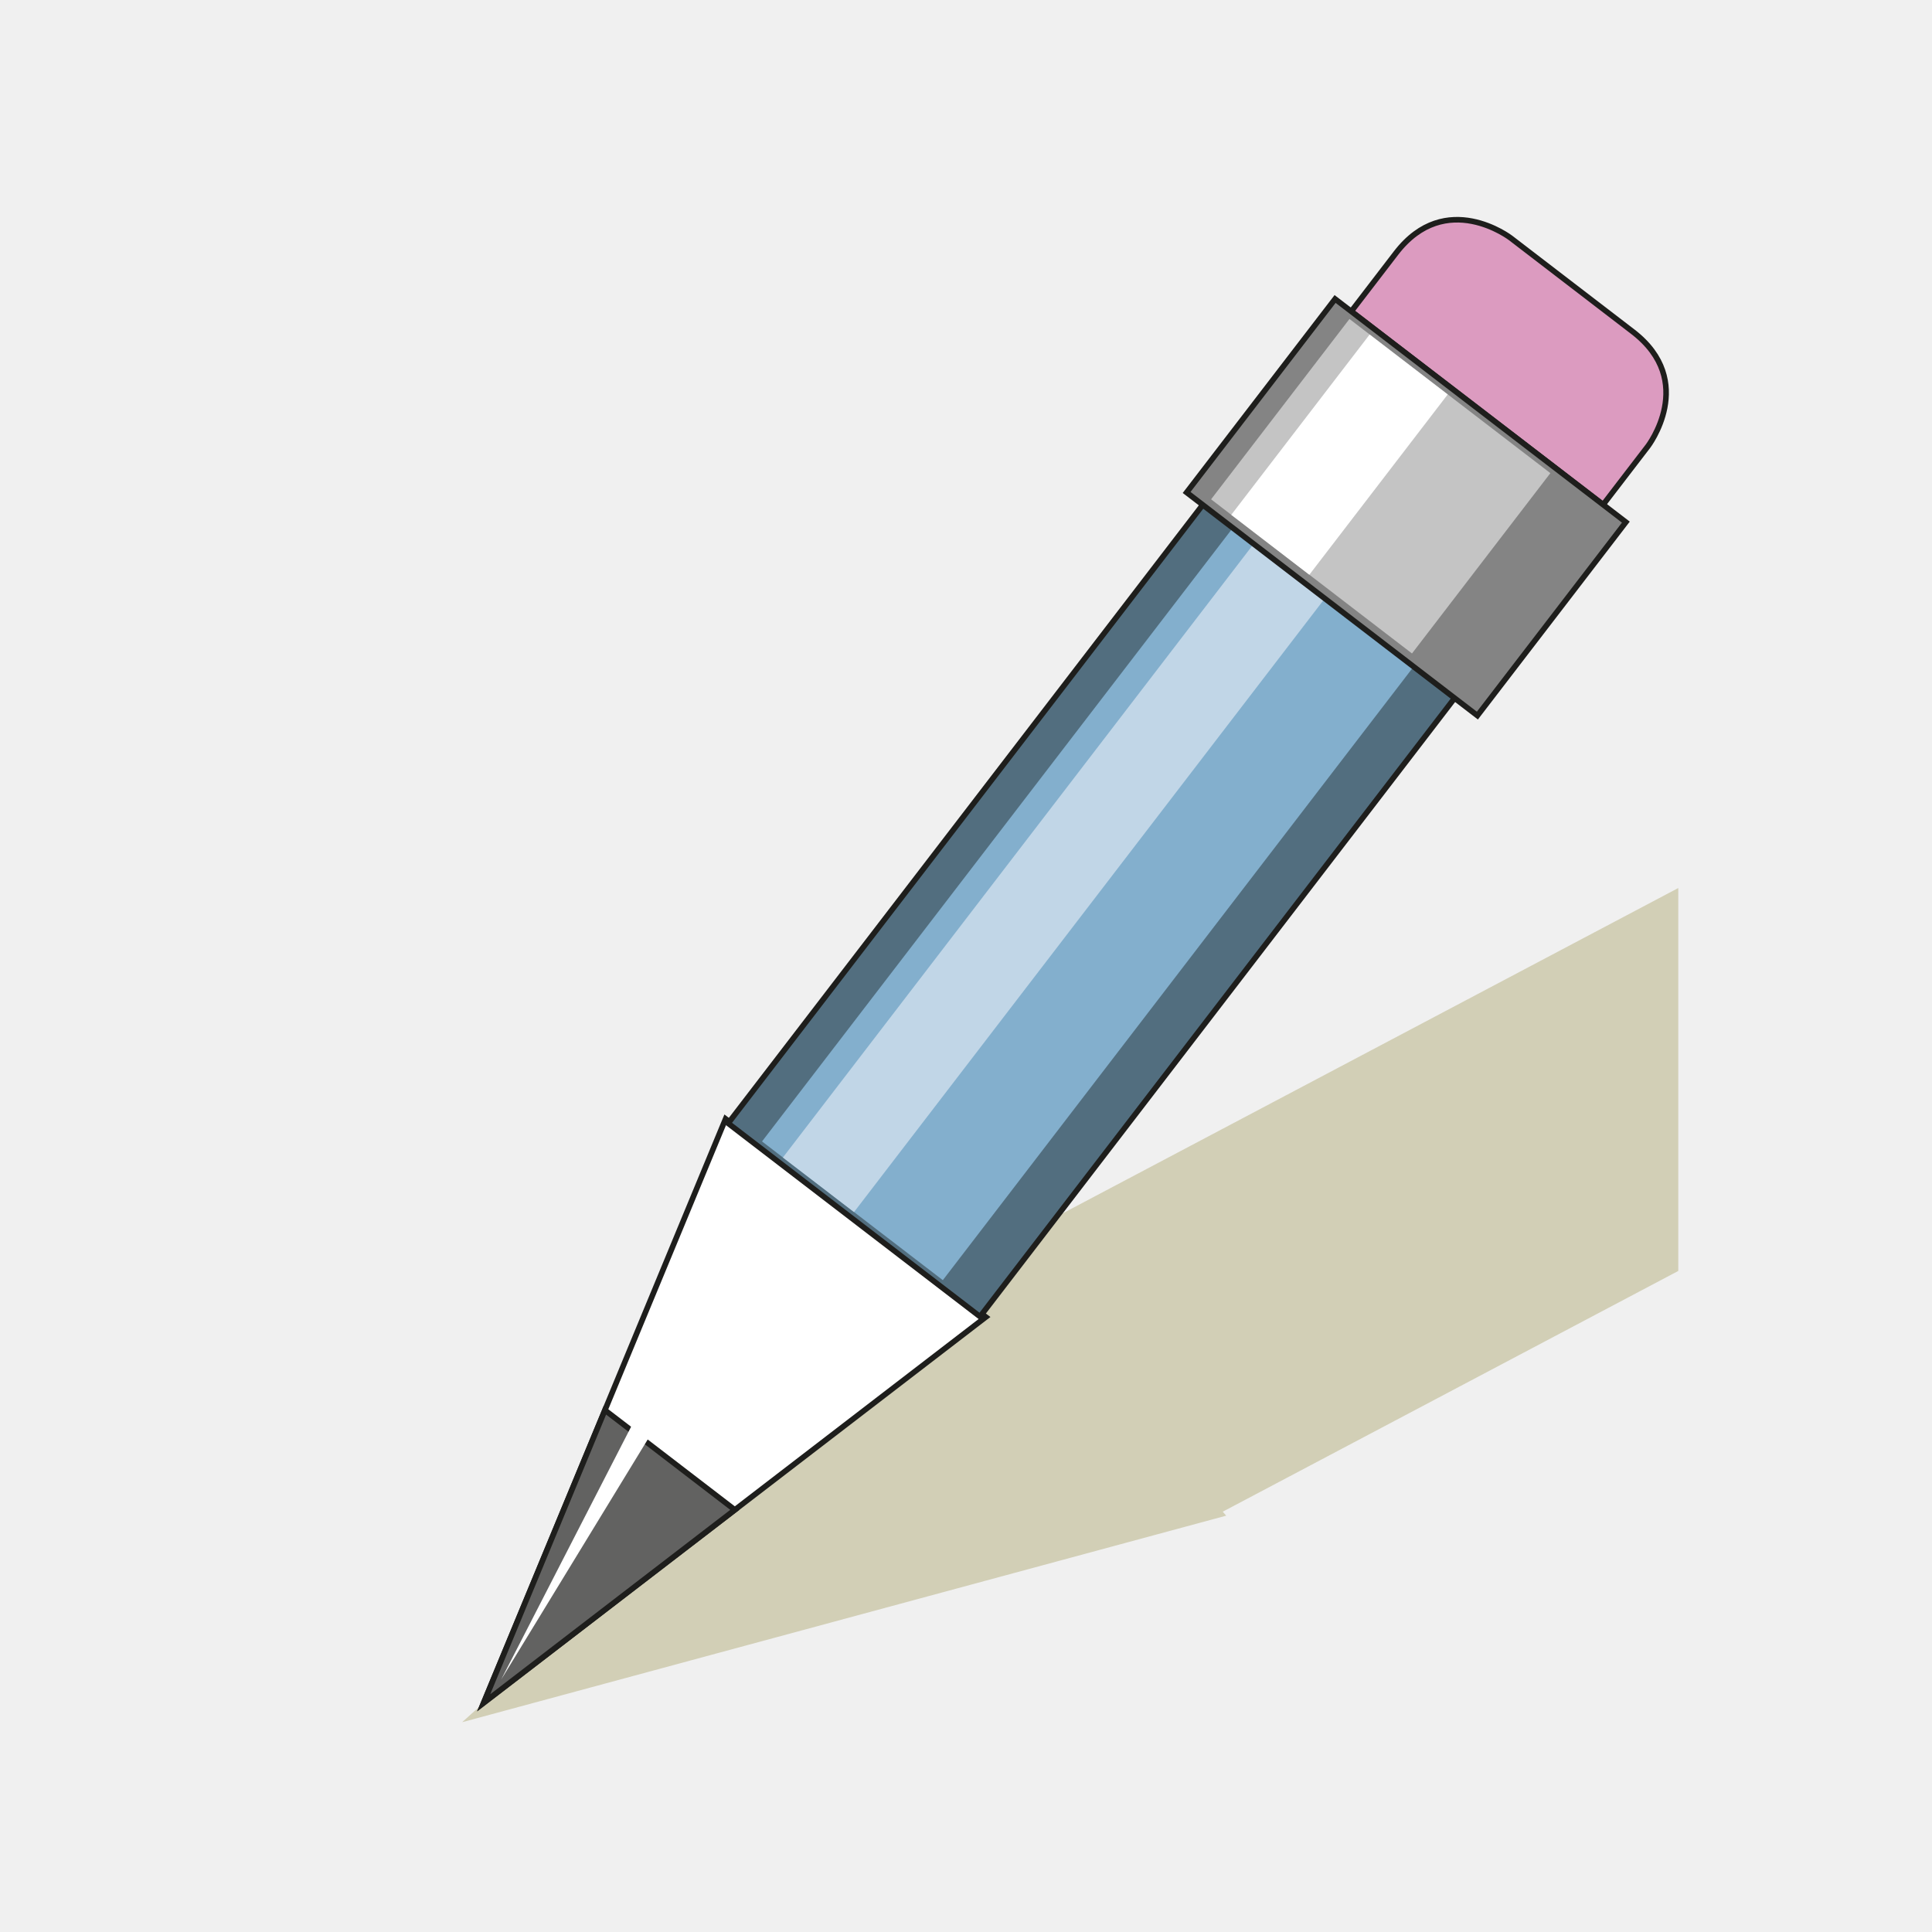
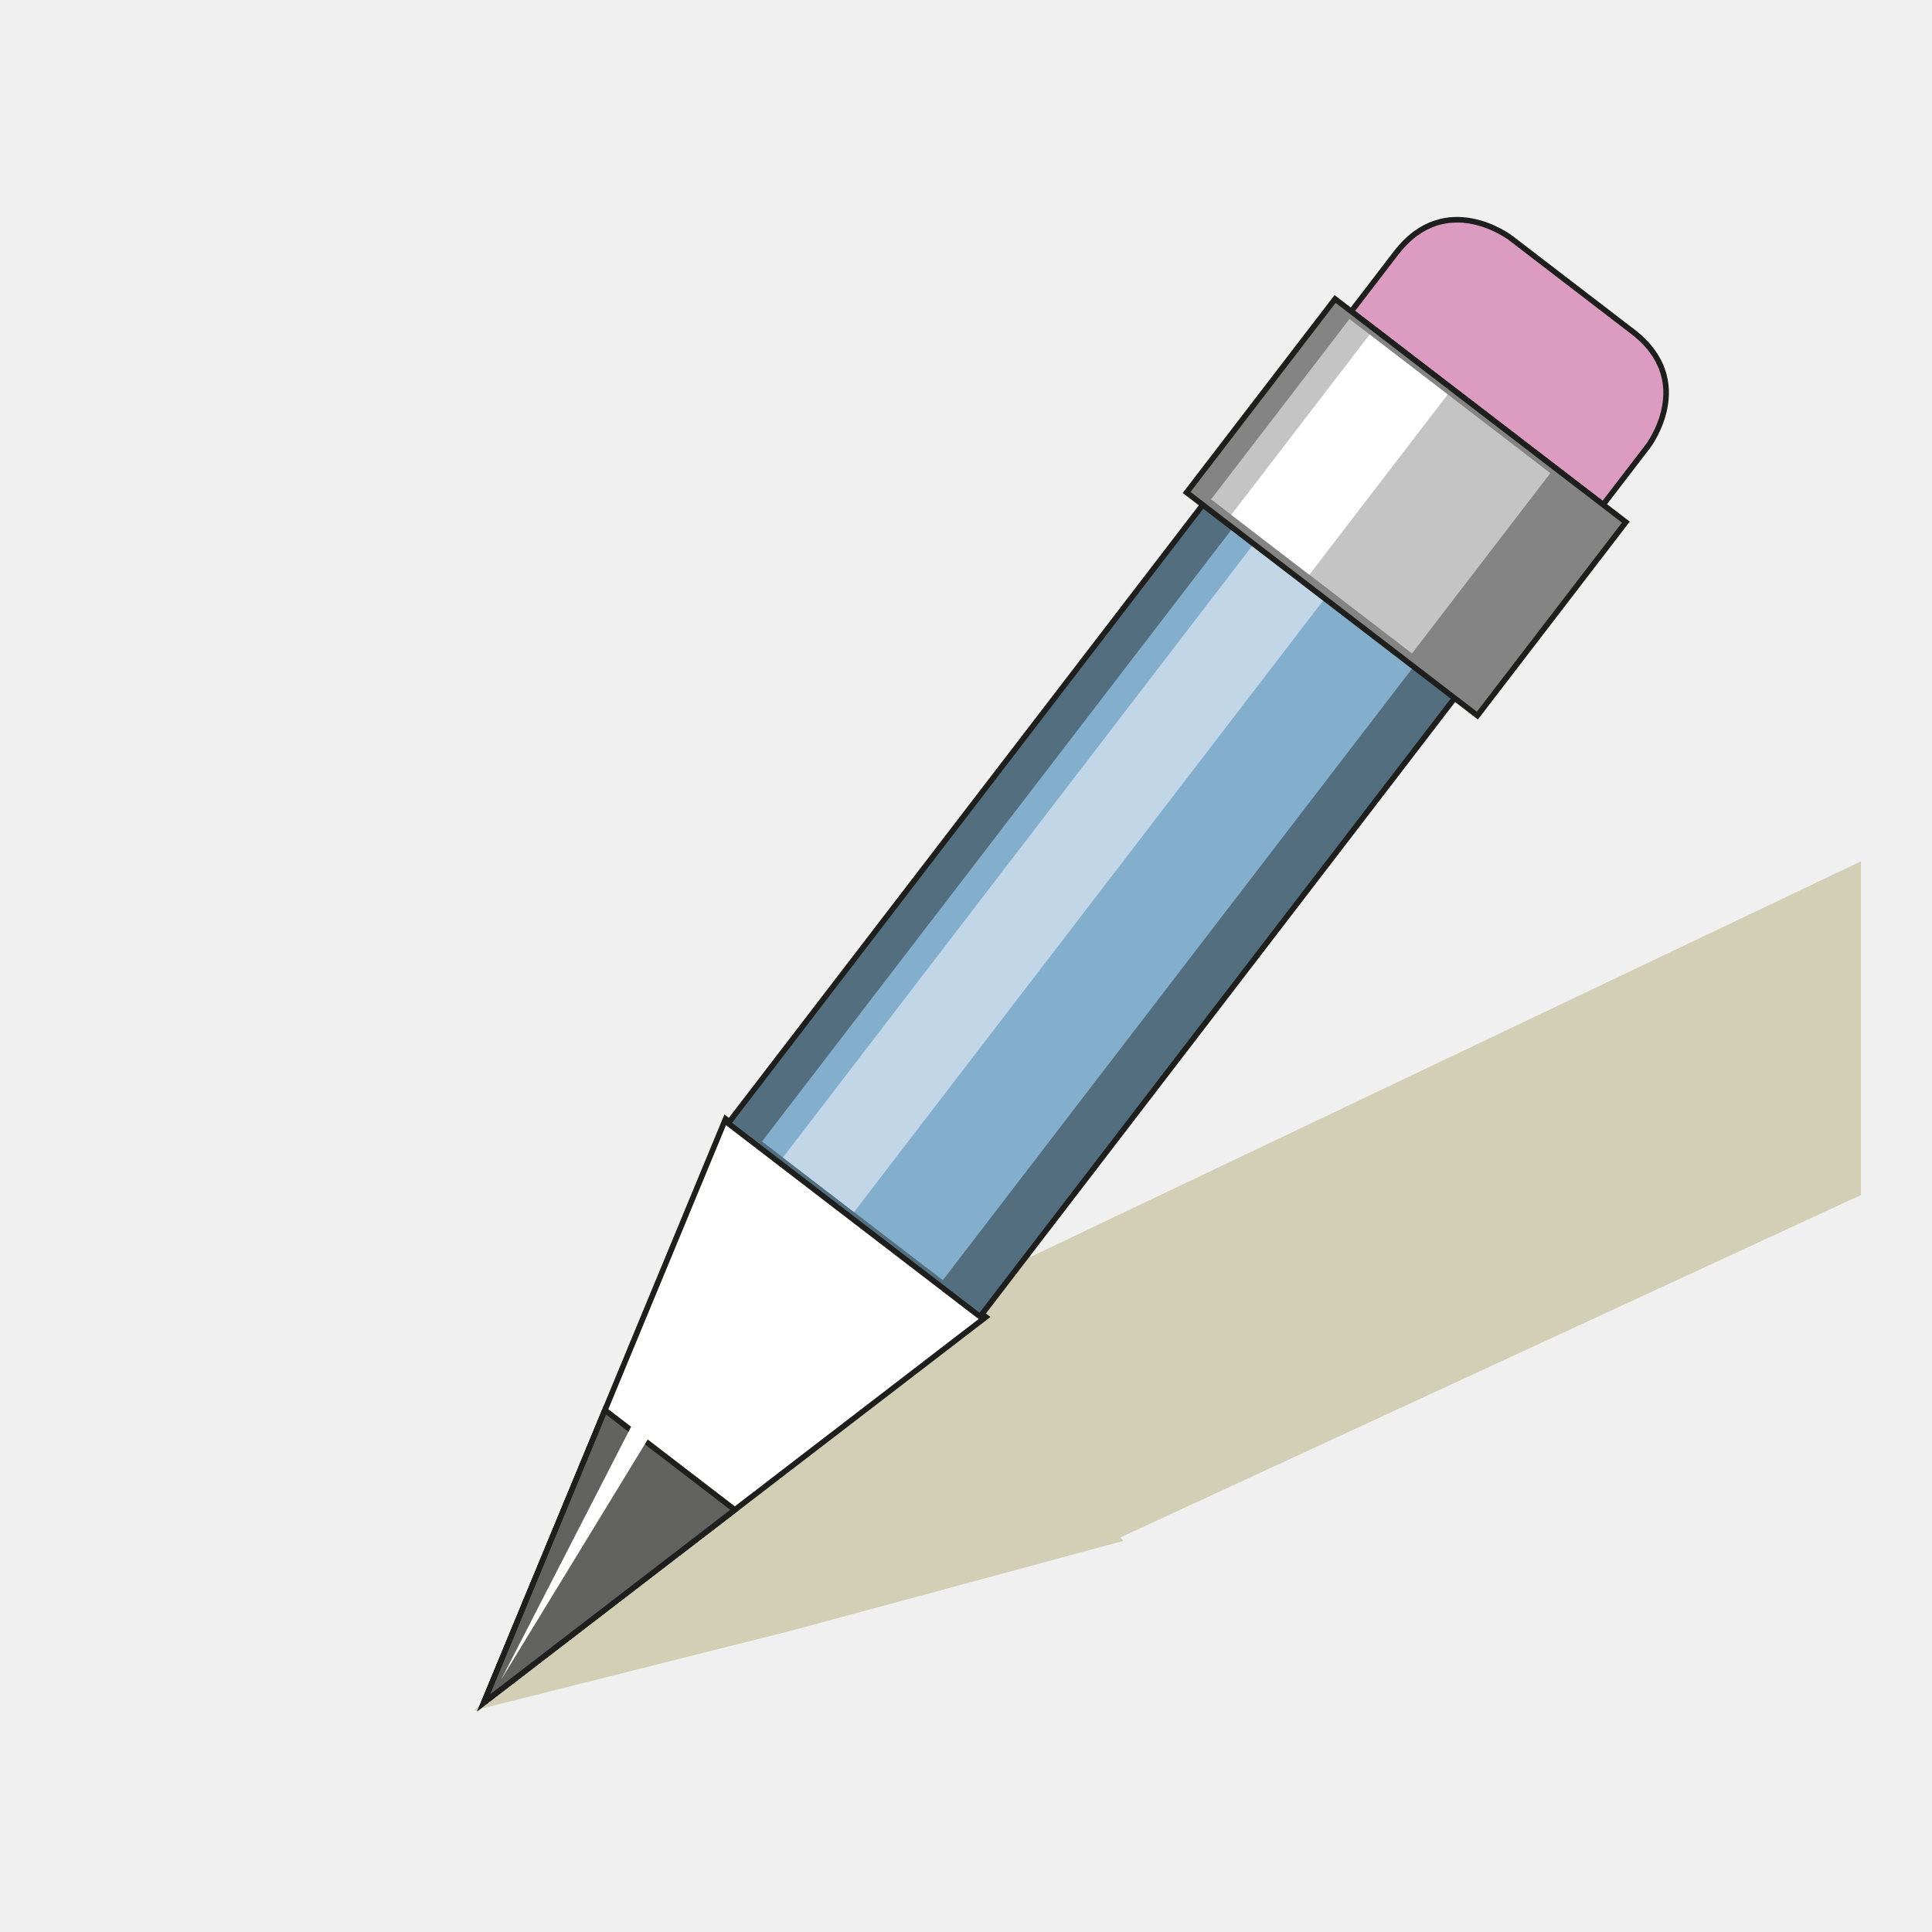
<svg xmlns="http://www.w3.org/2000/svg" xmlns:xlink="http://www.w3.org/1999/xlink" xml:space="preserve" enable-background="new 0 0 576 576" viewBox="0 0 576 576" height="576px" width="576px" y="0px" x="0px" id="svg2" version="1.1">
  <defs id="defs4244">
    <clipPath id="SVGID_4_">
      <use height="100%" width="100%" y="0" x="0" style="overflow:visible" xlink:href="#SVGID_3_" overflow="visible" id="use4216" />
    </clipPath>
    <clipPath id="clipPath4391">
      <use height="100%" width="100%" y="0" x="0" style="overflow:visible" xlink:href="#SVGID_3_" overflow="visible" id="use4393" />
    </clipPath>
  </defs>
  <g style="display:none" id="layer3">
    <g id="g4577">
      <g id="g4174" transform="matrix(0.9242593,0,0,0.9242593,58.29259,3.819338)">
        <defs id="defs4176">
          <rect id="SVGID_1_" x="3.5" y="34.128" width="569.049" height="518.372" />
        </defs>
        <clipPath id="SVGID_2_">
          <use height="100%" width="100%" y="0" x="0" style="overflow:visible" xlink:href="#SVGID_1_" overflow="visible" id="use4180" />
        </clipPath>
        <path style="fill:#1e1e1c" clip-path="url(#SVGID_2_)" d="m 493.534,522.331 0,-428.116 c 0,0 0,-29.307 -29.308,-29.307 l -19.1,0 0,13.391 c 5.213,1.394 9.067,6.102 9.067,11.751 0,6.745 -5.467,12.211 -12.212,12.211 -6.744,0 -12.21,-5.466 -12.21,-12.211 0,-5.65 3.857,-10.357 9.065,-11.751 l 0,-13.392 -42.556,0 0,13.391 c 5.209,1.394 9.066,6.102 9.066,11.751 0,6.745 -5.466,12.211 -12.21,12.211 -6.745,0 -12.214,-5.466 -12.214,-12.211 0,-5.65 3.856,-10.357 9.068,-11.751 l 0,-13.391 -42.557,0 0,13.391 c 5.212,1.394 9.067,6.102 9.067,11.751 0,6.745 -5.468,12.211 -12.213,12.211 -6.74,0 -12.21,-5.466 -12.21,-12.211 0,-5.65 3.857,-10.357 9.066,-11.751 l 0,-13.391 -42.556,0 0,13.391 c 5.208,1.394 9.067,6.102 9.067,11.751 0,6.745 -5.468,12.211 -12.212,12.211 -6.745,0 -12.212,-5.466 -12.212,-12.211 0,-5.65 3.856,-10.357 9.066,-11.751 l 0,-13.391 -42.554,0 0,13.391 c 5.209,1.394 9.066,6.102 9.066,11.751 0,6.745 -5.468,12.211 -12.212,12.211 -6.743,0 -12.211,-5.466 -12.211,-12.211 0,-5.65 3.856,-10.357 9.067,-11.751 l 0,-13.391 -42.557,0 0,13.391 c 5.211,1.394 9.068,6.102 9.068,11.751 0,6.745 -5.468,12.211 -12.212,12.211 -6.744,0 -12.212,-5.466 -12.212,-12.211 0,-5.65 3.856,-10.357 9.066,-11.751 l 0,-13.391 -42.554,0 0,13.391 c 5.209,1.394 9.065,6.102 9.065,11.751 0,6.745 -5.467,12.211 -12.21,12.211 -6.744,0 -12.211,-5.466 -12.211,-12.211 0,-5.65 3.856,-10.357 9.067,-11.751 l 0,-13.391 -42.552,0 0,13.391 c 5.21,1.394 9.067,6.102 9.067,11.751 0,6.745 -5.468,12.211 -12.212,12.211 -6.745,0 -12.212,-5.466 -12.212,-12.211 0,-5.65 3.857,-10.357 9.068,-11.751 l 0,-13.391 -42.556,0 0,13.391 c 5.209,1.394 9.066,6.102 9.066,11.751 0,6.745 -5.467,12.211 -12.21,12.211 -6.745,0 -12.212,-5.466 -12.212,-12.211 0,-5.65 3.856,-10.357 9.067,-11.751 l 0,-13.391 -11.966,0 c 0,0 -29.305,0 -29.305,29.307 l 0,428.117 c 0,0 0,29.307 29.305,29.307 l 428.116,0 c 10e-4,0 29.308,0 29.308,-29.307" id="path4182" />
        <path style="fill:none;stroke:#1e1e1c" clip-path="url(#SVGID_2_)" d="m 493.534,522.331 0,-428.116 c 0,0 0,-29.307 -29.308,-29.307 l -19.1,0 0,13.391 c 5.213,1.394 9.067,6.102 9.067,11.751 0,6.745 -5.467,12.211 -12.212,12.211 -6.744,0 -12.21,-5.466 -12.21,-12.211 0,-5.65 3.857,-10.357 9.065,-11.751 l 0,-13.392 -42.556,0 0,13.391 c 5.209,1.394 9.066,6.102 9.066,11.751 0,6.745 -5.466,12.211 -12.21,12.211 -6.745,0 -12.214,-5.466 -12.214,-12.211 0,-5.65 3.856,-10.357 9.068,-11.751 l 0,-13.391 -42.557,0 0,13.391 c 5.212,1.394 9.067,6.102 9.067,11.751 0,6.745 -5.468,12.211 -12.213,12.211 -6.74,0 -12.21,-5.466 -12.21,-12.211 0,-5.65 3.857,-10.357 9.066,-11.751 l 0,-13.391 -42.556,0 0,13.391 c 5.208,1.394 9.067,6.102 9.067,11.751 0,6.745 -5.468,12.211 -12.212,12.211 -6.745,0 -12.212,-5.466 -12.212,-12.211 0,-5.65 3.856,-10.357 9.066,-11.751 l 0,-13.391 -42.554,0 0,13.391 c 5.209,1.394 9.066,6.102 9.066,11.751 0,6.745 -5.468,12.211 -12.212,12.211 -6.743,0 -12.211,-5.466 -12.211,-12.211 0,-5.65 3.856,-10.357 9.067,-11.751 l 0,-13.391 -42.557,0 0,13.391 c 5.211,1.394 9.068,6.102 9.068,11.751 0,6.745 -5.468,12.211 -12.212,12.211 -6.744,0 -12.212,-5.466 -12.212,-12.211 0,-5.65 3.856,-10.357 9.066,-11.751 l 0,-13.391 -42.554,0 0,13.391 c 5.209,1.394 9.065,6.102 9.065,11.751 0,6.745 -5.467,12.211 -12.21,12.211 -6.744,0 -12.211,-5.466 -12.211,-12.211 0,-5.65 3.856,-10.357 9.067,-11.751 l 0,-13.391 -42.552,0 0,13.391 c 5.21,1.394 9.067,6.102 9.067,11.751 0,6.745 -5.468,12.211 -12.212,12.211 -6.745,0 -12.212,-5.466 -12.212,-12.211 0,-5.65 3.857,-10.357 9.068,-11.751 l 0,-13.391 -42.556,0 0,13.391 c 5.209,1.394 9.066,6.102 9.066,11.751 0,6.745 -5.467,12.211 -12.21,12.211 -6.745,0 -12.212,-5.466 -12.212,-12.211 0,-5.65 3.856,-10.357 9.067,-11.751 l 0,-13.391 -11.966,0 c 0,0 -29.305,0 -29.305,29.307 l 0,428.117 c 0,0 0,29.307 29.305,29.307 l 428.116,0 c 10e-4,0 29.308,0 29.308,-29.307 z" id="path4184" />
        <path style="fill:#fff49d" clip-path="url(#SVGID_2_)" d="m 491.092,519.767 0,-428.116 c 0,0 0,-29.308 -29.307,-29.308 l -19.1,0 0,13.391 c 5.211,1.395 9.067,6.102 9.067,11.752 0,6.745 -5.469,12.21 -12.214,12.21 -6.744,0 -12.21,-5.465 -12.21,-12.21 0,-5.65 3.857,-10.358 9.067,-11.752 l 0,-13.391 -42.555,0 0,13.391 c 5.208,1.395 9.065,6.102 9.065,11.752 0,6.745 -5.466,12.21 -12.21,12.21 -6.745,0 -12.212,-5.465 -12.212,-12.21 0,-5.65 3.856,-10.358 9.068,-11.752 l 0,-13.391 -42.558,0 0,13.391 c 5.211,1.395 9.067,6.102 9.067,11.752 0,6.745 -5.468,12.21 -12.212,12.21 -6.743,0 -12.211,-5.465 -12.211,-12.21 0,-5.65 3.855,-10.358 9.066,-11.752 l 0,-13.391 -42.554,0 0,13.391 c 5.207,1.395 9.065,6.102 9.065,11.752 0,6.745 -5.469,12.21 -12.212,12.21 -6.744,0 -12.212,-5.465 -12.212,-12.21 0,-5.65 3.857,-10.358 9.067,-11.752 l 0,-13.391 -42.555,0 0,13.391 c 5.209,1.395 9.065,6.102 9.065,11.752 0,6.745 -5.467,12.21 -12.209,12.21 -6.744,0 -12.212,-5.465 -12.212,-12.21 0,-5.65 3.856,-10.358 9.067,-11.752 l 0,-13.391 -42.557,0 0,13.391 c 5.211,1.395 9.066,6.102 9.066,11.752 0,6.745 -5.467,12.21 -12.211,12.21 -6.744,0 -12.212,-5.465 -12.212,-12.21 0,-5.65 3.856,-10.358 9.068,-11.752 l 0,-13.391 -42.556,0 0,13.391 c 5.209,1.395 9.065,6.102 9.065,11.752 0,6.745 -5.468,12.21 -12.21,12.21 -6.745,0 -12.213,-5.465 -12.213,-12.21 0,-5.65 3.857,-10.358 9.068,-11.752 l 0,-13.391 -42.558,0 0,13.391 c 5.211,1.395 9.068,6.102 9.068,11.752 0,6.745 -5.467,12.21 -12.212,12.21 -6.745,0 -12.212,-5.465 -12.212,-12.21 0,-5.65 3.856,-10.358 9.067,-11.752 l 0,-13.391 -42.551,0 0,13.391 c 5.209,1.395 9.065,6.102 9.065,11.752 0,6.745 -5.467,12.21 -12.21,12.21 -6.744,0 -12.212,-5.465 -12.212,-12.21 0,-5.65 3.857,-10.358 9.067,-11.752 l 0,-13.391 -11.965,0 c 0,0 -29.305,0 -29.305,29.308 l 0,428.116 c 0,0 0,29.308 29.305,29.308 l 428.117,0 c 0,-0.001 29.307,-0.001 29.307,-29.308" id="path4186" />
        <path style="fill:none;stroke:#1e1e1c" clip-path="url(#SVGID_2_)" d="m 491.092,519.767 0,-428.116 c 0,0 0,-29.308 -29.307,-29.308 l -19.1,0 0,13.391 c 5.211,1.395 9.067,6.102 9.067,11.752 0,6.745 -5.469,12.21 -12.214,12.21 -6.744,0 -12.21,-5.465 -12.21,-12.21 0,-5.65 3.857,-10.358 9.067,-11.752 l 0,-13.391 -42.555,0 0,13.391 c 5.208,1.395 9.065,6.102 9.065,11.752 0,6.745 -5.466,12.21 -12.21,12.21 -6.745,0 -12.212,-5.465 -12.212,-12.21 0,-5.65 3.856,-10.358 9.068,-11.752 l 0,-13.391 -42.558,0 0,13.391 c 5.211,1.395 9.067,6.102 9.067,11.752 0,6.745 -5.468,12.21 -12.212,12.21 -6.743,0 -12.211,-5.465 -12.211,-12.21 0,-5.65 3.855,-10.358 9.066,-11.752 l 0,-13.391 -42.554,0 0,13.391 c 5.207,1.395 9.065,6.102 9.065,11.752 0,6.745 -5.469,12.21 -12.212,12.21 -6.744,0 -12.212,-5.465 -12.212,-12.21 0,-5.65 3.857,-10.358 9.067,-11.752 l 0,-13.391 -42.555,0 0,13.391 c 5.209,1.395 9.065,6.102 9.065,11.752 0,6.745 -5.467,12.21 -12.209,12.21 -6.744,0 -12.212,-5.465 -12.212,-12.21 0,-5.65 3.856,-10.358 9.067,-11.752 l 0,-13.391 -42.557,0 0,13.391 c 5.211,1.395 9.066,6.102 9.066,11.752 0,6.745 -5.467,12.21 -12.211,12.21 -6.744,0 -12.212,-5.465 -12.212,-12.21 0,-5.65 3.856,-10.358 9.068,-11.752 l 0,-13.391 -42.556,0 0,13.391 c 5.209,1.395 9.065,6.102 9.065,11.752 0,6.745 -5.468,12.21 -12.21,12.21 -6.745,0 -12.213,-5.465 -12.213,-12.21 0,-5.65 3.857,-10.358 9.068,-11.752 l 0,-13.391 -42.558,0 0,13.391 c 5.211,1.395 9.068,6.102 9.068,11.752 0,6.745 -5.467,12.21 -12.212,12.21 -6.745,0 -12.212,-5.465 -12.212,-12.21 0,-5.65 3.856,-10.358 9.067,-11.752 l 0,-13.391 -42.551,0 0,13.391 c 5.209,1.395 9.065,6.102 9.065,11.752 0,6.745 -5.467,12.21 -12.21,12.21 -6.744,0 -12.212,-5.465 -12.212,-12.21 0,-5.65 3.857,-10.358 9.067,-11.752 l 0,-13.391 -11.965,0 c 0,0 -29.305,0 -29.305,29.308 l 0,428.116 c 0,0 0,29.308 29.305,29.308 l 428.117,0 c 0,-0.001 29.307,-0.001 29.307,-29.308 z" id="path4188" />
      </g>
      <path style="fill:#1e1e1c" d="m 326.347,242.433 -19.787,89.939 -74.948,0 20.386,-89.939 74.349,0 z m 114.522,-38.373 -63.558,0 19.786,-89.339 -41.971,0 -20.387,89.339 -74.348,0 19.786,-89.339 -42.57,0 -20.387,89.339 -63.557,0 -8.395,38.373 63.559,0 -19.787,89.939 -63.556,0 -8.394,37.774 63.556,0 -19.786,89.939 42.57,0 19.787,-89.939 74.95,0 -19.787,89.939 41.971,0 19.787,-89.939 64.157,0 8.394,-37.774 -64.157,0 20.385,-89.939 63.557,0 8.396,-38.373 z" id="path4192" />
      <line style="fill:none;stroke:#1e1e1c;stroke-width:0.924" x1="93.475" y1="194.766" x2="480.601" y2="194.766" id="line4194" />
      <line style="fill:none;stroke:#1e1e1c;stroke-width:0.924" x1="93.475" y1="262.728" x2="480.601" y2="262.728" id="line4196" />
      <line style="fill:none;stroke:#1e1e1c;stroke-width:0.924" x1="93.475" y1="330.691" x2="480.601" y2="330.691" id="line4198" />
      <line style="fill:none;stroke:#1e1e1c;stroke-width:0.924" x1="93.475" y1="398.652" x2="480.601" y2="398.652" id="line4200" />
      <line style="fill:none;stroke:#1e1e1c;stroke-width:0.924" x1="93.475" y1="466.614" x2="480.601" y2="466.614" id="line4202" />
      <line style="fill:none;stroke:#1e1e1c;stroke-width:0.924" x1="93.475" y1="126.804" x2="480.601" y2="126.804" id="line4204" />
    </g>
  </g>
  <g style="display:inline" id="layer1">
-     <g transform="translate(26,-14)" id="g4554">
-       <polygon style="fill:#ada870;fill-opacity:0.455" points="279.219,487.007 375.739,453.708 374.867,452.424 489.999,374.768 489.999,251.246 317.28,367.745 316.409,366.463 182.634,520.327 182.634,520.329 279.219,487.008 " id="polygon4190" transform="matrix(1.17962,0,0,0.9242593,-103.6557,46.53284)" />
-       <polygon style="fill:#ffffff" points="267.616,325.713 189.576,514.073 351.563,389.625 " id="polygon4206" transform="matrix(0.9242593,0,0,0.9242593,-57.01822,46.53284)" />
-       <polygon style="fill:none;stroke:#1e1e1c;stroke-width:1.8" points="267.616,325.713 189.576,514.073 351.563,389.625 " id="polygon4208" transform="matrix(0.9242593,0,0,0.9242593,-57.01822,46.53284)" />
-       <g id="g4210" transform="matrix(0.9242593,0,0,0.9242593,-57.01822,46.53284)">
+     <polygon transform="translate(4.788662,29.46426)" style="fill:#ada870;fill-opacity:0.455" points="230.922,456.752 230.922,456.752 330.136,429.934 329.24,428.898 550,326.828 550,227.344 270.045,360.7 269.15,359.667 136.5,480.5 136.5,480.5 " id="polygon4190-3" />
+     <g id="g5069">
+       <polygon style="fill:#ffffff" points="351.563,389.625 267.616,325.713 189.576,514.073 " id="polygon4206" transform="matrix(0.9242593,0,0,0.9242593,-31.01822,32.53284)" />
+       <polygon style="fill:none;stroke:#1e1e1c;stroke-width:1.8" points="351.563,389.625 267.616,325.713 189.576,514.073 " id="polygon4208" transform="matrix(0.9242593,0,0,0.9242593,-31.01822,32.53284)" />
+       <g id="g4210" transform="matrix(0.9242593,0,0,0.9242593,-31.01822,32.53284)">
        <defs id="defs4212">
          <rect id="SVGID_3_" x="3.5" y="34.128" width="569.049" height="518.372" />
        </defs>
        <clipPath id="clipPath4402">
          <use height="100%" width="100%" y="0" x="0" style="overflow:visible" xlink:href="#SVGID_3_" overflow="visible" id="use4404" />
        </clipPath>
        <path style="fill:#dc9bc0" clip-path="url(#SVGID_4_)" d="m 437.585,106.752 c 0,0 -16.055,20.926 4.87,36.982 l 39.39,30.226 c 0,0 20.927,16.058 36.984,-4.868 l 46.282,-60.317 c 0,0 16.057,-20.926 -4.87,-36.982 l -39.39,-30.226 c 0,0 -20.924,-16.058 -36.984,4.867 l -46.282,60.318 z" id="path4218" />
        <path style="fill:none;stroke:#1e1e1c;stroke-width:1.8" clip-path="url(#SVGID_4_)" d="m 437.585,106.752 c 0,0 -16.055,20.926 4.87,36.982 l 39.39,30.226 c 0,0 20.927,16.058 36.984,-4.868 l 46.282,-60.317 c 0,0 16.057,-20.926 -4.87,-36.982 l -39.39,-30.226 c 0,0 -20.924,-16.058 -36.984,4.867 l -46.282,60.318 z" id="path4220" />
      </g>
-       <rect style="fill:#526e7f" x="-458.653" y="-160.476" transform="matrix(-0.793352,-0.6087632,0.6087632,-0.793352,0,0)" width="94.654" height="305.136" id="rect4222" />
-       <rect style="fill:none;stroke:#1e1e1c;stroke-width:1.664" x="-458.653" y="-160.476" transform="matrix(-0.793352,-0.6087632,0.6087632,-0.793352,0,0)" width="94.654" height="305.136" id="rect4224" />
-       <rect style="fill:#83afcd" x="-443.244" y="-158.613" transform="matrix(-0.793352,-0.6087632,0.6087632,-0.793352,0,0)" width="67.945" height="303.272" id="rect4226" />
-       <rect style="fill:#c1d6e7" x="-409.868" y="-158.657" transform="matrix(-0.7934003,-0.6087002,0.6087002,-0.7934003,0,0)" width="26.728" height="303.252" id="rect4228" />
-       <polygon style="fill:#626261" points="228.687,419.673 189.575,514.076 270.595,451.829 " id="polygon4230" transform="matrix(0.9242593,0,0,0.9242593,-57.01822,46.53284)" />
-       <polygon style="fill:none;stroke:#1e1e1c;stroke-width:1.8" points="228.687,419.673 189.575,514.076 270.595,451.829 " id="polygon4232" transform="matrix(0.9242593,0,0,0.9242593,-57.01822,46.53284)" />
-       <polygon style="fill:#ffffff" points="240.4,418.665 195.219,506.585 245.896,423.55 " id="polygon4234" transform="matrix(0.9242593,0,0,0.9242593,-57.01822,46.53284)" />
-       <rect style="fill:#848484" x="-467.21" y="71.974" transform="matrix(-0.7933149,-0.6088115,0.6088115,-0.7933149,0,0)" width="109.273" height="72.706" id="rect4236" />
-       <rect style="fill:none;stroke:#1e1e1c;stroke-width:1.664" x="-467.21" y="71.974" transform="matrix(-0.7933149,-0.6088115,0.6088115,-0.7933149,0,0)" width="109.273" height="72.706" id="rect4238" />
-       <rect style="fill:#c4c4c4" x="-440.47" y="74.771" transform="matrix(-0.793352,-0.6087632,0.6087632,-0.793352,0,0)" width="75.495" height="67.768" id="rect4240" />
-       <rect style="fill:#ffffff" x="-401.897" y="74.781" transform="matrix(-0.7933149,-0.6088115,0.6088115,-0.7933149,0,0)" width="29.341" height="67.764" id="rect4242" />
+       <rect style="fill:#526e7f" x="-470.758" y="-133.542" transform="matrix(-0.793352,-0.6087632,0.6087632,-0.793352,0,0)" width="94.654" height="305.136" id="rect4222" />
+       <rect style="fill:none;stroke:#1e1e1c;stroke-width:1.664" x="-470.758" y="-133.542" transform="matrix(-0.793352,-0.6087632,0.6087632,-0.793352,0,0)" width="94.654" height="305.136" id="rect4224" />
+       <rect style="fill:#83afcd" x="-455.348" y="-131.678" transform="matrix(-0.793352,-0.6087632,0.6087632,-0.793352,0,0)" width="67.945" height="303.272" id="rect4226" />
+       <rect style="fill:#c1d6e7" x="-421.975" y="-131.723" transform="matrix(-0.7934003,-0.6087002,0.6087002,-0.7934003,0,0)" width="26.728" height="303.252" id="rect4228" />
+       <polygon style="fill:#626261" points="270.595,451.829 228.687,419.673 189.575,514.076 " id="polygon4230" transform="matrix(0.9242593,0,0,0.9242593,-31.01822,32.53284)" />
+       <polygon style="fill:none;stroke:#1e1e1c;stroke-width:1.8" points="270.595,451.829 228.687,419.673 189.575,514.076 " id="polygon4232" transform="matrix(0.9242593,0,0,0.9242593,-31.01822,32.53284)" />
+       <polygon style="fill:#ffffff" points="245.896,423.55 240.4,418.665 195.219,506.585 " id="polygon4234" transform="matrix(0.9242593,0,0,0.9242593,-31.01822,32.53284)" />
+       <rect style="fill:#848484" x="-479.313" y="98.909" transform="matrix(-0.7933149,-0.6088115,0.6088115,-0.7933149,0,0)" width="109.273" height="72.706" id="rect4236" />
+       <rect style="fill:none;stroke:#1e1e1c;stroke-width:1.664" x="-479.313" y="98.909" transform="matrix(-0.7933149,-0.6088115,0.6088115,-0.7933149,0,0)" width="109.273" height="72.706" id="rect4238" />
+       <rect style="fill:#c4c4c4" x="-452.575" y="101.706" transform="matrix(-0.793352,-0.6087632,0.6087632,-0.793352,0,0)" width="75.495" height="67.768" id="rect4240" />
+       <rect style="fill:#ffffff" x="-414" y="101.716" transform="matrix(-0.7933149,-0.6088115,0.6088115,-0.7933149,0,0)" width="29.341" height="67.764" id="rect4242" />
    </g>
  </g>
  <g style="display:none" id="layer4">
    <text transform="scale(1.013517,0.9866632)" id="text4164" y="512.771" x="304.919" style="font-style:normal;font-weight:normal;font-size:319.336px;line-height:125%;font-family:sans-serif;letter-spacing:0px;word-spacing:0px;fill:#ff0100;fill-opacity:1;stroke:none;stroke-width:1px;stroke-linecap:butt;stroke-linejoin:miter;stroke-opacity:1" xml:space="preserve">
      <tspan y="512.771" x="304.919" id="tspan4166">α</tspan>
    </text>
  </g>
  <g style="display:none" id="layer5">
    <g style="fill:#00d91b;fill-opacity:1" id="g4973" class="st5" transform="translate(63.15,58.4)">
      <path style="fill:#00d91b;fill-opacity:1" id="path4975" d="m 340.1,411.2 0,83.4 -23.1,0 0,-217.4 c 0,-17.3 2,-30.9 5.9,-40.7 3.9,-9.8 10.6,-17.9 20.2,-24.3 9.5,-6.4 20.1,-9.6 31.8,-9.6 17.3,0 30.3,5.9 39.2,17.8 8.9,11.8 13.3,24.8 13.3,38.8 0,13.7 -3.6,24.8 -10.8,33.2 -7.2,8.4 -15.4,13.6 -24.7,15.5 14.9,1.7 26.5,8.2 34.6,19.2 8.1,11.1 12.2,24.7 12.2,40.9 0,17.4 -4.8,33 -14.4,46.8 -9.6,13.8 -23.4,20.7 -41.5,20.7 -18.5,0.1 -32.7,-8 -42.7,-24.3 z m 20.5,-112.1 c 15.8,0 27.3,-3.3 34.5,-9.8 7.2,-6.6 10.8,-16 10.8,-28.5 0,-10 -3.1,-18.5 -9.2,-25.2 -6.1,-6.8 -13.8,-10.2 -23,-10.2 -8,0 -14.9,2.5 -20.8,7.5 -5.9,5 -9.5,10.6 -10.8,16.8 -1.3,6.2 -2,16.9 -2,32.3 l 0,62 c 0,17.6 1,30.6 3.1,38.9 2.1,8.3 6.5,15.8 13.3,22.5 6.8,6.7 14.6,10 23.4,10 10.7,0 19.2,-4.4 25.4,-13.2 6.2,-8.8 9.3,-19.6 9.3,-32.5 0,-10.7 -2.3,-20.2 -6.9,-28.7 -4.6,-8.5 -10.3,-14.2 -17,-17.2 -6.7,-3 -15.7,-4.5 -26.9,-4.5 l -3.3,0 0,-20.2 0.1,0 z" class="st6" />
    </g>
  </g>
  <g style="display:none" id="layer7">
    <g id="g4239" style="display:inline" transform="matrix(1.000002,0,0,0.9999752,72,-334.9858)">
      <rect style="clip-rule:evenodd;fill:#ffffff;fill-rule:evenodd;stroke:#a0a0a0;stroke-width:12;stroke-miterlimit:10" x="8" y="413.1" class="st25" width="155.9" height="155.9" id="rect102" />
      <path style="clip-rule:evenodd;fill:#3760e2;fill-rule:evenodd" class="st26" d="m 84.7,546.1 c 0,0 -22.9,-8.5 8.5,-42.3 l 8.5,-8.5 25.4,27.2 0,-78 -67.7,0 18.6,23.8 -27.1,27.1 c 0,0 -10.5,13 8.5,33.8 15.5,17 25.3,16.9 25.3,16.9 l 0,0 z" id="path104" />
    </g>
  </g>
  <g style="display:none" display="none" id="layer2">
    <path style="display:inline;fill-opacity:0;stroke:#000000;stroke-width:0.998;stroke-miterlimit:4;stroke-dasharray:none" d="m 108.468,24.499 359.064,0 c 6.608,0 11.969,5.36 11.969,11.977 l 0,503.048 c 0,6.615 -5.358,11.979 -11.969,11.979 l -359.064,0 c -6.61,0 -11.969,-5.362 -11.969,-11.979 l 0,-503.048 c 0,-6.614 5.358,-11.977 11.969,-11.977 z" display="inline" id="rect3070" />
    <path style="display:inline;fill-opacity:0;stroke:#000000;stroke-width:0.998" d="m 36.476,96.499 503.047,0 c 6.613,0 11.978,5.356 11.978,11.969 l 0,359.063 c 0,6.609 -5.362,11.97 -11.978,11.97 l -503.047,0 c -6.615,0 -11.977,-5.358 -11.977,-11.97 l 0,-359.063 c 0,-6.61 5.362,-11.969 11.977,-11.969 z" display="inline" id="rect3840" />
    <path style="display:inline" d="M 72.473,60 C 65.571,60 60,65.572 60,72.473 l 0,431.055 c 0,6.9 5.571,12.473 12.473,12.473 l 431.055,0 c 6.899,0 12.473,-5.57 12.473,-12.473 l 0,-431.055 C 516,65.572 510.429,60 503.527,60 L 72.473,60 Z m 0,0.998 431.055,0 c 6.363,0 11.475,5.106 11.475,11.475 l 0,431.055 c 0,6.365 -5.109,11.477 -11.475,11.477 l -431.055,0 c -6.366,0 -11.475,-5.109 -11.475,-11.477 l 0,-431.055 c 0,-6.366 5.109,-11.475 11.475,-11.475 z" display="inline" id="rect3842" />
    <circle style="display:inline;fill-opacity:0;stroke:#000000;stroke-width:0.312;stroke-miterlimit:10" r="263.498" cy="288" cx="288" stroke-miterlimit="10" display="inline" id="path3844" />
  </g>
</svg>
